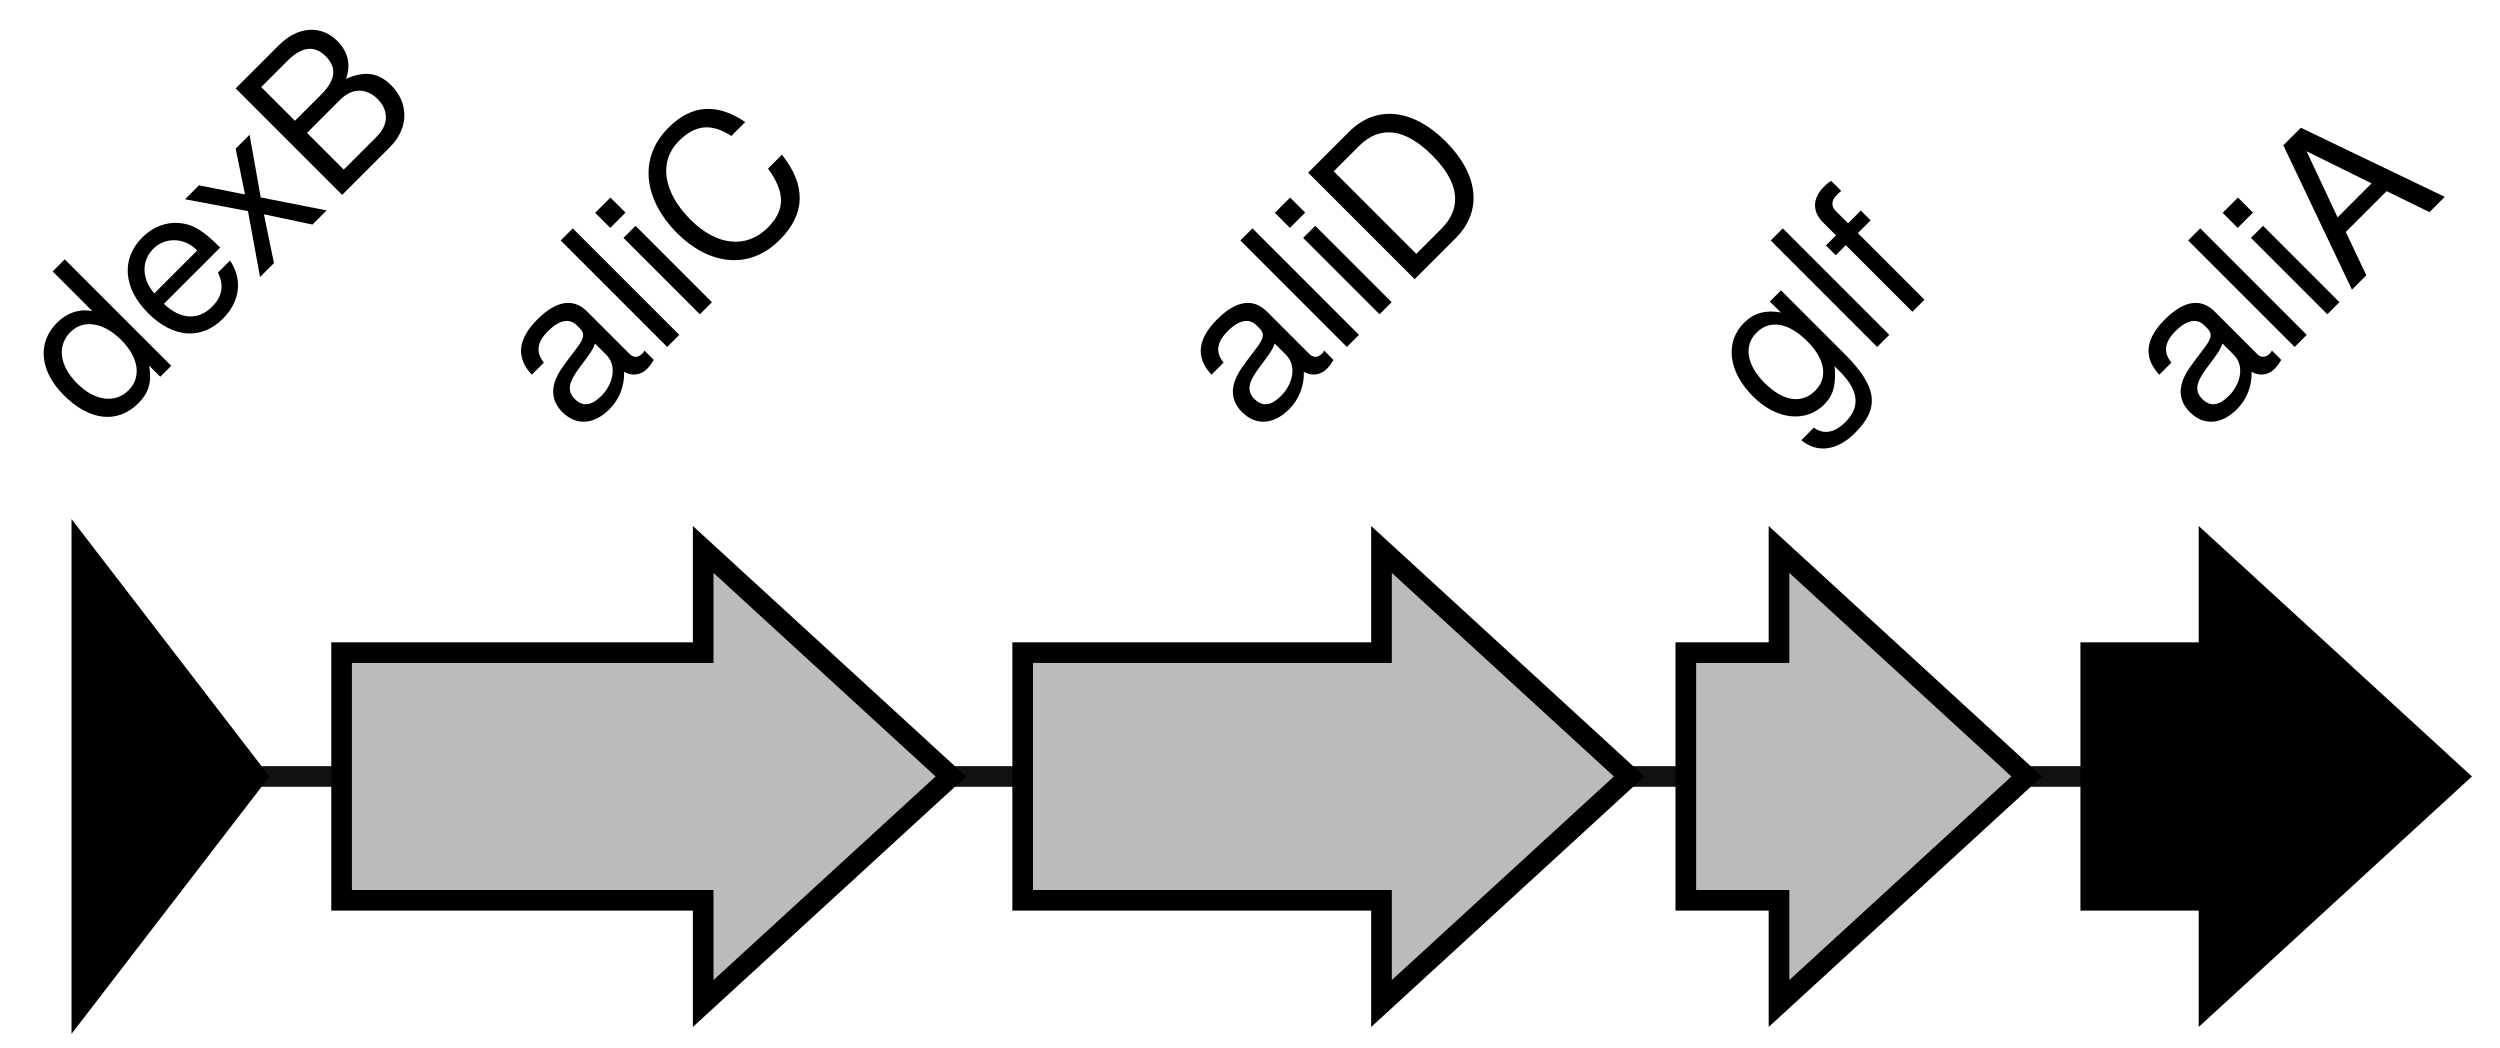
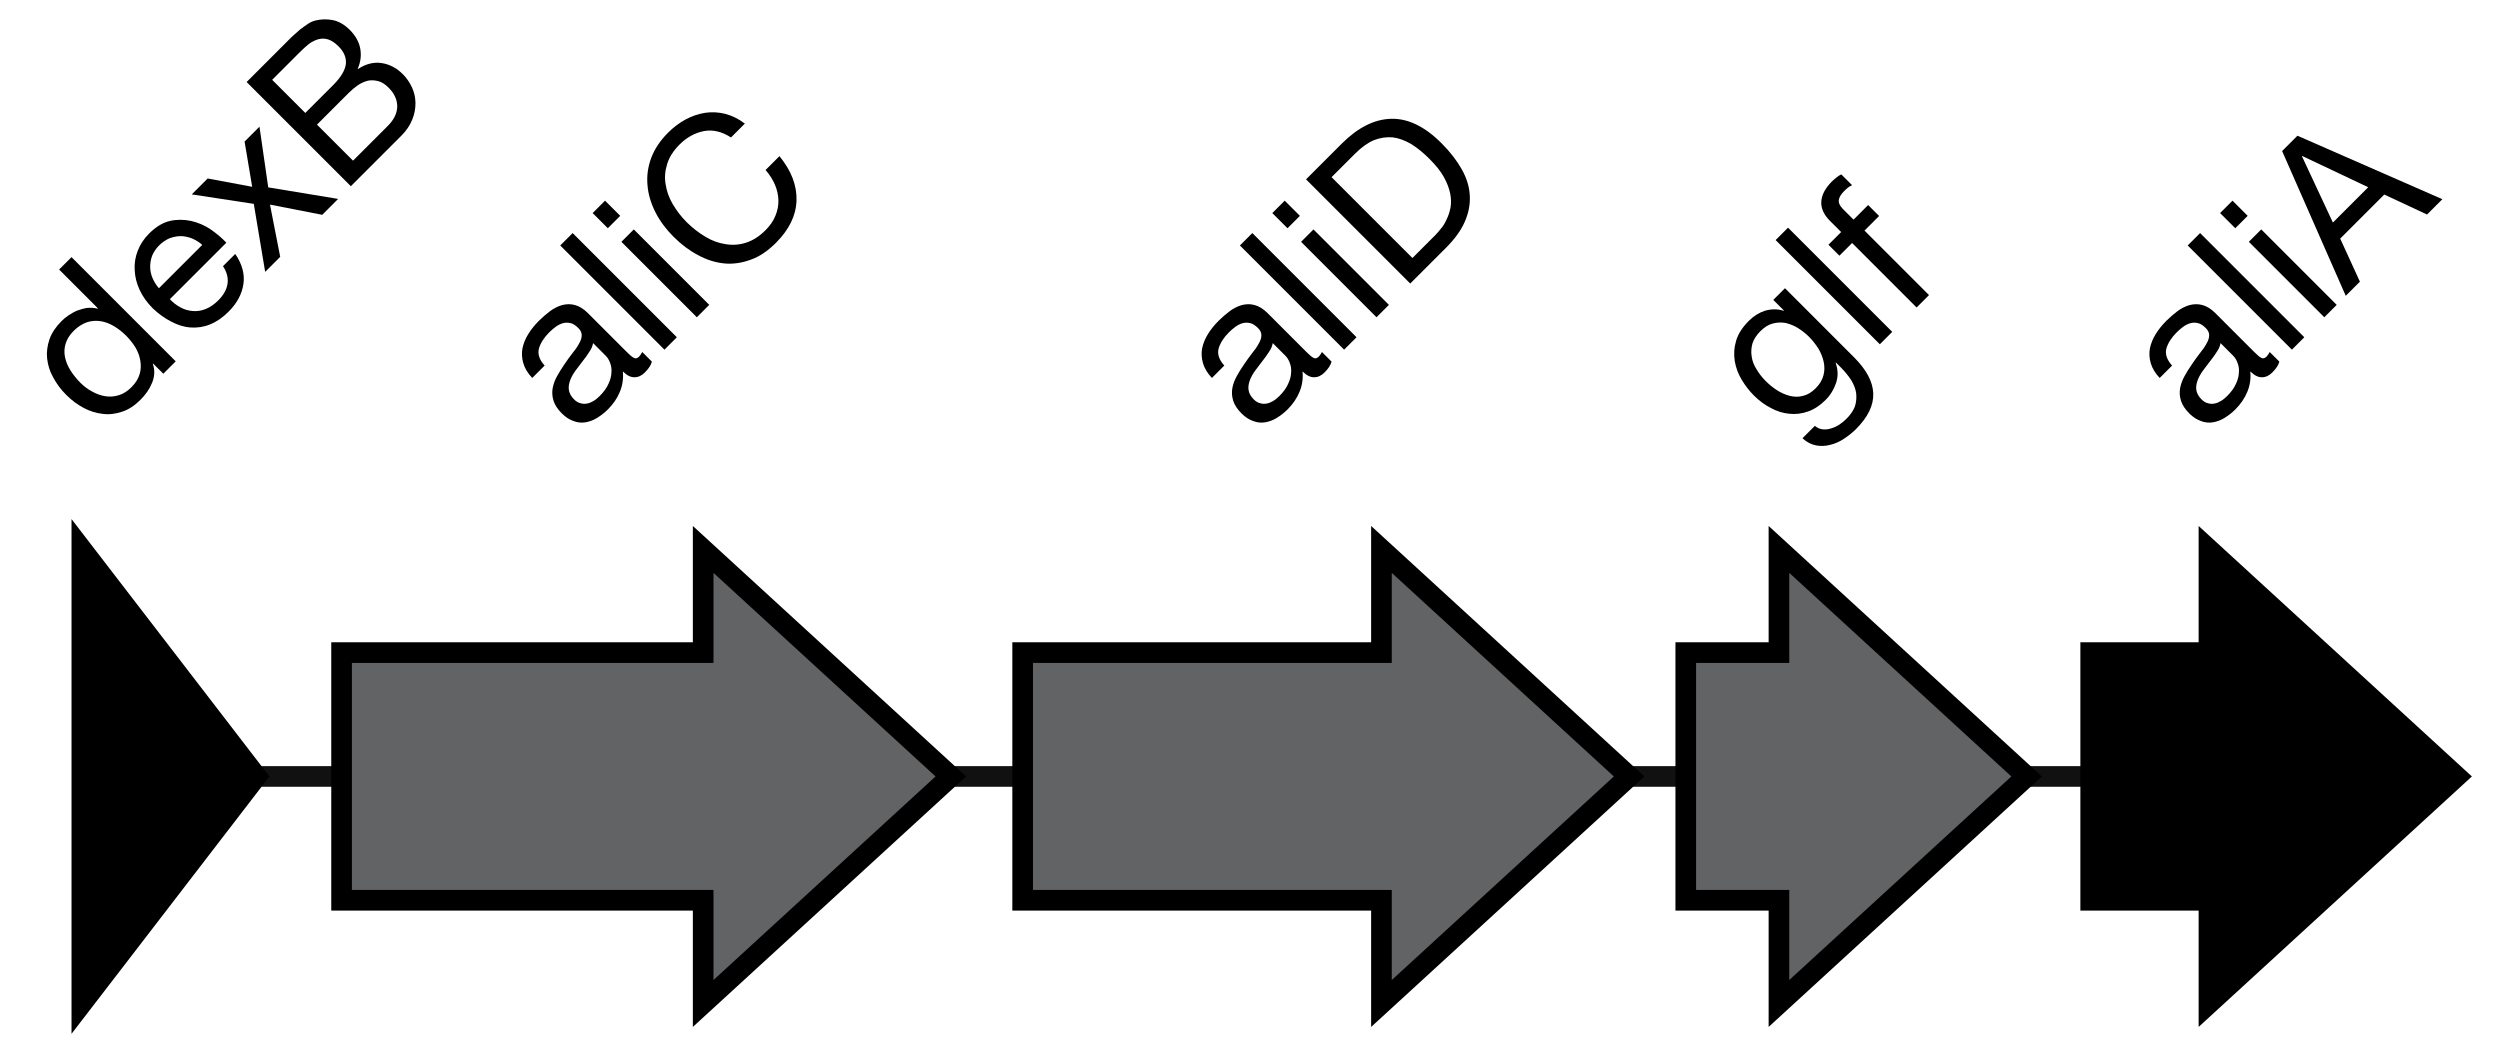
- <svg xmlns="http://www.w3.org/2000/svg" width="100%" height="100%" viewBox="0 0 1523 638" version="1.1" xml:space="preserve" style="fill-rule:evenodd;clip-rule:evenodd;">
-   <g transform="matrix(1,0,0,1,-3467.51,-30.9889)">
-     <g transform="matrix(12.5733,0,0,12.5733,3507.82,365.708)">
-       <g transform="matrix(1,0,0,1,0.775,0)">
-         <path d="M-0.015,11L115.065,11" style="fill:none;fill-rule:nonzero;stroke:rgb(17,17,17);stroke-width:1px;" />
+ <svg xmlns="http://www.w3.org/2000/svg" width="100%" height="100%" viewBox="0 0 6346 2659" version="1.1" xml:space="preserve" style="fill-rule:evenodd;clip-rule:evenodd;">
+   <g transform="matrix(4.16667,0,0,4.16667,0,0)">
+     <g transform="matrix(1,0,0,1,-3467.51,-30.9889)">
+       <g transform="matrix(12.5733,0,0,12.5733,3517.56,365.708)">
+         <g>
+           <path d="M-0.015,11L115.065,11" style="fill:none;fill-rule:nonzero;stroke:rgb(17,17,17);stroke-width:1px;" />
+         </g>
      </g>
-     </g>
-     <g transform="matrix(12.5733,0,0,12.5733,3507.82,365.708)">
-       <g transform="matrix(1,0,0,1,0.775,0)">
-         <path d="M-0.015,22L-0.015,0L8.445,11L-0.015,22Z" style="fill-rule:nonzero;stroke:black;stroke-width:1px;" />
+       <g transform="matrix(12.5733,0,0,12.5733,3517.56,365.708)">
+         <g>
+           <path d="M-0.015,22L-0.015,0L8.445,11L-0.015,22Z" style="fill-rule:nonzero;stroke:black;stroke-width:1px;" />
+         </g>
      </g>
-     </g>
-     <g transform="matrix(12.5733,0,0,12.5733,3507.82,365.708)">
-       <g transform="matrix(0.707107,-0.707107,0.707107,0.707107,1.58839,-5.39411)">
-         <text x="0px" y="0px" style="font-family:'HelveticaNeue', 'Helvetica Neue';font-size:10px;">dexB</text>
+       <g transform="matrix(8.89067,-8.89067,8.89067,8.89067,3527.79,297.886)">
+         <g>
+           <g transform="matrix(10,0,0,10,0,0)">
+             <path d="M0.126,-0.254C0.126,-0.279 0.129,-0.304 0.134,-0.328C0.139,-0.352 0.148,-0.373 0.16,-0.392C0.172,-0.411 0.188,-0.426 0.208,-0.437C0.228,-0.448 0.252,-0.454 0.281,-0.454C0.31,-0.454 0.335,-0.448 0.356,-0.438C0.377,-0.427 0.394,-0.412 0.407,-0.394C0.42,-0.376 0.429,-0.355 0.435,-0.332C0.441,-0.308 0.444,-0.283 0.444,-0.258C0.444,-0.234 0.441,-0.21 0.436,-0.187C0.43,-0.164 0.421,-0.143 0.408,-0.125C0.395,-0.106 0.379,-0.091 0.359,-0.08C0.339,-0.069 0.315,-0.063 0.286,-0.063C0.259,-0.063 0.235,-0.068 0.215,-0.079C0.194,-0.09 0.178,-0.104 0.165,-0.122C0.152,-0.14 0.142,-0.161 0.136,-0.184C0.129,-0.206 0.126,-0.23 0.126,-0.254ZM0.526,-0L0.526,-0.714L0.441,-0.714L0.441,-0.448L0.439,-0.448C0.43,-0.463 0.418,-0.476 0.405,-0.487C0.391,-0.497 0.376,-0.505 0.361,-0.512C0.346,-0.518 0.33,-0.522 0.315,-0.525C0.3,-0.528 0.285,-0.529 0.272,-0.529C0.233,-0.529 0.198,-0.522 0.169,-0.508C0.139,-0.493 0.114,-0.474 0.095,-0.45C0.075,-0.425 0.06,-0.397 0.051,-0.364C0.041,-0.331 0.036,-0.297 0.036,-0.26C0.036,-0.223 0.041,-0.189 0.051,-0.156C0.061,-0.123 0.076,-0.095 0.096,-0.07C0.115,-0.045 0.14,-0.026 0.17,-0.011C0.199,0.004 0.234,0.011 0.274,0.011C0.31,0.011 0.343,0.005 0.373,-0.008C0.403,-0.021 0.425,-0.041 0.439,-0.07L0.441,-0.07L0.441,-0L0.526,-0Z" style="fill-rule:nonzero;" />
+           </g>
+           <g transform="matrix(10,0,0,10,5.93,0)">
+             <path d="M0.423,-0.308L0.126,-0.308C0.127,-0.328 0.132,-0.347 0.139,-0.365C0.146,-0.382 0.156,-0.398 0.169,-0.411C0.182,-0.424 0.197,-0.435 0.215,-0.443C0.232,-0.45 0.252,-0.454 0.274,-0.454C0.295,-0.454 0.315,-0.45 0.333,-0.443C0.35,-0.435 0.366,-0.425 0.379,-0.412C0.392,-0.399 0.402,-0.383 0.41,-0.365C0.417,-0.347 0.422,-0.328 0.423,-0.308ZM0.505,-0.164L0.421,-0.164C0.414,-0.13 0.399,-0.105 0.376,-0.088C0.353,-0.071 0.323,-0.063 0.287,-0.063C0.259,-0.063 0.235,-0.068 0.214,-0.077C0.193,-0.086 0.176,-0.099 0.163,-0.115C0.15,-0.13 0.14,-0.148 0.134,-0.169C0.128,-0.189 0.125,-0.21 0.126,-0.233L0.513,-0.233C0.514,-0.264 0.511,-0.297 0.505,-0.332C0.498,-0.367 0.485,-0.399 0.467,-0.428C0.448,-0.457 0.424,-0.482 0.394,-0.501C0.363,-0.52 0.325,-0.529 0.279,-0.529C0.244,-0.529 0.211,-0.522 0.182,-0.509C0.152,-0.496 0.126,-0.477 0.105,-0.453C0.083,-0.429 0.066,-0.401 0.054,-0.368C0.042,-0.335 0.036,-0.299 0.036,-0.26C0.037,-0.221 0.043,-0.184 0.054,-0.151C0.064,-0.118 0.079,-0.089 0.1,-0.065C0.121,-0.041 0.146,-0.022 0.177,-0.009C0.207,0.004 0.243,0.011 0.284,0.011C0.343,0.011 0.391,-0.004 0.43,-0.033C0.469,-0.062 0.494,-0.106 0.505,-0.164Z" style="fill-rule:nonzero;" />
+           </g>
+           <g transform="matrix(10,0,0,10,11.3,0)">
+             <path d="M0.203,-0.272L0.009,-0L0.112,-0L0.256,-0.214L0.4,-0L0.509,-0L0.309,-0.279L0.487,-0.517L0.385,-0.517L0.256,-0.336L0.132,-0.517L0.023,-0.517L0.203,-0.272Z" style="fill-rule:nonzero;" />
+           </g>
+           <g transform="matrix(10,0,0,10,16.48,0)">
+             <path d="M0.173,-0.407L0.173,-0.634L0.363,-0.634C0.384,-0.634 0.403,-0.633 0.422,-0.631C0.44,-0.628 0.456,-0.623 0.47,-0.615C0.484,-0.607 0.495,-0.596 0.503,-0.581C0.511,-0.566 0.515,-0.546 0.515,-0.521C0.515,-0.483 0.503,-0.455 0.48,-0.436C0.456,-0.417 0.417,-0.407 0.363,-0.407L0.173,-0.407ZM0.078,-0.714L0.078,-0L0.423,-0C0.458,-0 0.49,-0.006 0.517,-0.018C0.544,-0.029 0.566,-0.045 0.585,-0.064C0.603,-0.083 0.617,-0.104 0.626,-0.129C0.635,-0.154 0.64,-0.179 0.64,-0.205C0.64,-0.249 0.628,-0.286 0.605,-0.317C0.582,-0.348 0.548,-0.368 0.504,-0.377L0.504,-0.379C0.538,-0.392 0.564,-0.413 0.583,-0.441C0.601,-0.468 0.61,-0.501 0.61,-0.539C0.61,-0.575 0.602,-0.605 0.586,-0.63C0.569,-0.655 0.549,-0.674 0.526,-0.688C0.515,-0.695 0.503,-0.7 0.488,-0.703C0.472,-0.706 0.456,-0.709 0.439,-0.711C0.422,-0.712 0.404,-0.713 0.387,-0.714C0.369,-0.714 0.352,-0.714 0.337,-0.714L0.078,-0.714ZM0.173,-0.08L0.173,-0.327L0.39,-0.327C0.41,-0.327 0.429,-0.325 0.448,-0.322C0.467,-0.318 0.483,-0.312 0.498,-0.303C0.512,-0.294 0.523,-0.281 0.532,-0.266C0.541,-0.251 0.545,-0.231 0.545,-0.208C0.545,-0.168 0.533,-0.137 0.51,-0.114C0.486,-0.091 0.453,-0.08 0.411,-0.08L0.173,-0.08Z" style="fill-rule:nonzero;" />
+           </g>
+         </g>
      </g>
-     </g>
-     <g transform="matrix(12.5733,0,0,12.5733,3507.82,365.708)">
-       <g transform="matrix(1,0,0,1,0.775,0)">
-         <path d="M12.57,5L30.09,5L30.09,0L42.09,11L30.09,22L30.09,17L12.57,17L12.57,5Z" style="fill:rgb(187,187,187);fill-rule:nonzero;stroke:black;stroke-width:1px;" />
+       <g transform="matrix(12.5733,0,0,12.5733,3517.56,365.708)">
+         <g>
+           <path d="M12.57,5L30.09,5L30.09,0L42.09,11L30.09,22L30.09,17L12.57,17L12.57,5Z" style="fill:rgb(98,99,100);fill-rule:nonzero;stroke:black;stroke-width:1px;" />
+         </g>
      </g>
-     </g>
-     <g transform="matrix(12.5733,0,0,12.5733,3507.82,365.708)">
-       <g transform="matrix(0.707107,-0.707107,0.707107,0.707107,24.7034,-5.39411)">
-         <text x="0px" y="0px" style="font-family:'HelveticaNeue', 'Helvetica Neue';font-size:10px;">aliC</text>
+       <g transform="matrix(8.89067,-8.89067,8.89067,8.89067,3818.42,297.886)">
+         <g>
+           <g transform="matrix(10,0,0,10,0,0)">
+             <path d="M0.522,-0.002C0.507,0.007 0.487,0.011 0.461,0.011C0.439,0.011 0.422,0.005 0.409,-0.008C0.396,-0.02 0.389,-0.04 0.389,-0.068C0.366,-0.04 0.338,-0.02 0.308,-0.008C0.277,0.005 0.243,0.011 0.207,0.011C0.184,0.011 0.162,0.008 0.141,0.003C0.12,-0.002 0.101,-0.011 0.086,-0.022C0.071,-0.033 0.058,-0.048 0.05,-0.067C0.041,-0.085 0.036,-0.107 0.036,-0.133C0.036,-0.162 0.041,-0.186 0.051,-0.205C0.061,-0.224 0.074,-0.239 0.091,-0.251C0.107,-0.262 0.126,-0.271 0.147,-0.277C0.167,-0.283 0.189,-0.288 0.211,-0.292C0.234,-0.297 0.257,-0.3 0.278,-0.303C0.299,-0.305 0.317,-0.308 0.333,-0.313C0.349,-0.317 0.362,-0.323 0.371,-0.332C0.38,-0.34 0.385,-0.352 0.385,-0.368C0.385,-0.387 0.382,-0.402 0.375,-0.413C0.368,-0.424 0.359,-0.433 0.348,-0.439C0.337,-0.445 0.324,-0.449 0.311,-0.451C0.297,-0.453 0.283,-0.454 0.27,-0.454C0.234,-0.454 0.204,-0.447 0.18,-0.434C0.156,-0.42 0.143,-0.394 0.141,-0.356L0.056,-0.356C0.057,-0.388 0.064,-0.415 0.076,-0.437C0.088,-0.459 0.104,-0.477 0.124,-0.491C0.144,-0.504 0.167,-0.514 0.193,-0.52C0.218,-0.526 0.246,-0.529 0.275,-0.529C0.298,-0.529 0.322,-0.527 0.345,-0.524C0.368,-0.521 0.388,-0.514 0.407,-0.504C0.426,-0.493 0.441,-0.479 0.452,-0.46C0.463,-0.441 0.469,-0.417 0.469,-0.387L0.469,-0.121C0.469,-0.101 0.47,-0.086 0.473,-0.077C0.475,-0.068 0.483,-0.063 0.496,-0.063C0.503,-0.063 0.512,-0.065 0.522,-0.068L0.522,-0.002ZM0.384,-0.267C0.373,-0.259 0.359,-0.253 0.342,-0.25C0.325,-0.246 0.307,-0.243 0.288,-0.241C0.269,-0.238 0.249,-0.236 0.23,-0.233C0.211,-0.23 0.193,-0.225 0.178,-0.218C0.163,-0.211 0.15,-0.202 0.141,-0.19C0.131,-0.177 0.126,-0.16 0.126,-0.139C0.126,-0.125 0.129,-0.113 0.135,-0.104C0.14,-0.094 0.148,-0.086 0.157,-0.08C0.166,-0.074 0.176,-0.07 0.188,-0.067C0.2,-0.064 0.213,-0.063 0.226,-0.063C0.254,-0.063 0.278,-0.067 0.298,-0.075C0.318,-0.082 0.334,-0.092 0.347,-0.104C0.36,-0.115 0.369,-0.128 0.375,-0.142C0.381,-0.155 0.384,-0.168 0.384,-0.18L0.384,-0.267Z" style="fill-rule:nonzero;" />
+           </g>
+           <g transform="matrix(10,0,0,10,5.37,0)">
+             <rect x="0.069" y="-0.714" width="0.085" height="0.714" style="fill-rule:nonzero;" />
+           </g>
+           <g transform="matrix(10,0,0,10,7.59,0)">
+             <path d="M0.154,-0.61L0.154,-0.714L0.069,-0.714L0.069,-0.61L0.154,-0.61ZM0.069,-0.517L0.069,-0L0.154,-0L0.154,-0.517L0.069,-0.517Z" style="fill-rule:nonzero;" />
+           </g>
+           <g transform="matrix(10,0,0,10,9.81,0)">
+             <path d="M0.58,-0.499L0.675,-0.499C0.67,-0.537 0.658,-0.571 0.641,-0.6C0.624,-0.628 0.602,-0.653 0.576,-0.672C0.55,-0.691 0.52,-0.706 0.487,-0.716C0.454,-0.726 0.418,-0.731 0.381,-0.731C0.326,-0.731 0.278,-0.721 0.236,-0.702C0.193,-0.682 0.158,-0.655 0.13,-0.621C0.101,-0.587 0.08,-0.547 0.065,-0.502C0.05,-0.456 0.043,-0.407 0.043,-0.355C0.043,-0.303 0.05,-0.254 0.064,-0.209C0.077,-0.164 0.098,-0.124 0.125,-0.091C0.152,-0.058 0.187,-0.032 0.228,-0.013C0.269,0.007 0.318,0.016 0.373,0.016C0.464,0.016 0.536,-0.009 0.589,-0.059C0.642,-0.109 0.673,-0.179 0.682,-0.269L0.587,-0.269C0.585,-0.24 0.579,-0.212 0.569,-0.187C0.559,-0.162 0.545,-0.14 0.528,-0.122C0.51,-0.103 0.489,-0.089 0.465,-0.079C0.44,-0.068 0.412,-0.063 0.381,-0.063C0.338,-0.063 0.302,-0.071 0.271,-0.087C0.24,-0.103 0.215,-0.125 0.196,-0.152C0.176,-0.179 0.161,-0.21 0.152,-0.247C0.143,-0.283 0.138,-0.321 0.138,-0.362C0.138,-0.399 0.143,-0.435 0.152,-0.47C0.161,-0.505 0.176,-0.536 0.196,-0.563C0.215,-0.59 0.24,-0.611 0.271,-0.627C0.301,-0.643 0.337,-0.651 0.38,-0.651C0.43,-0.651 0.473,-0.638 0.51,-0.613C0.546,-0.588 0.569,-0.55 0.58,-0.499Z" style="fill-rule:nonzero;" />
+           </g>
+         </g>
      </g>
-     </g>
-     <g transform="matrix(12.5733,0,0,12.5733,3507.82,365.708)">
-       <g transform="matrix(1,0,0,1,0.775,0)">
-         <path d="M45.57,5L62.955,5L62.955,0L74.955,11L62.955,22L62.955,17L45.57,17L45.57,5Z" style="fill:rgb(187,187,187);fill-rule:nonzero;stroke:black;stroke-width:1px;" />
+       <g transform="matrix(12.5733,0,0,12.5733,3517.56,365.708)">
+         <g>
+           <path d="M45.57,5L62.955,5L62.955,0L74.955,11L62.955,22L62.955,17L45.57,17L45.57,5Z" style="fill:rgb(98,99,100);fill-rule:nonzero;stroke:black;stroke-width:1px;" />
+         </g>
      </g>
-     </g>
-     <g transform="matrix(12.5733,0,0,12.5733,3507.82,365.708)">
-       <g transform="matrix(0.707107,-0.707107,0.707107,0.707107,57.6359,-5.39411)">
-         <text x="0px" y="0px" style="font-family:'HelveticaNeue', 'Helvetica Neue';font-size:10px;">aliD</text>
+       <g transform="matrix(8.89067,-8.89067,8.89067,8.89067,4232.49,297.886)">
+         <g>
+           <g transform="matrix(10,0,0,10,0,0)">
+             <path d="M0.522,-0.002C0.507,0.007 0.487,0.011 0.461,0.011C0.439,0.011 0.422,0.005 0.409,-0.008C0.396,-0.02 0.389,-0.04 0.389,-0.068C0.366,-0.04 0.338,-0.02 0.308,-0.008C0.277,0.005 0.243,0.011 0.207,0.011C0.184,0.011 0.162,0.008 0.141,0.003C0.12,-0.002 0.101,-0.011 0.086,-0.022C0.071,-0.033 0.058,-0.048 0.05,-0.067C0.041,-0.085 0.036,-0.107 0.036,-0.133C0.036,-0.162 0.041,-0.186 0.051,-0.205C0.061,-0.224 0.074,-0.239 0.091,-0.251C0.107,-0.262 0.126,-0.271 0.147,-0.277C0.167,-0.283 0.189,-0.288 0.211,-0.292C0.234,-0.297 0.257,-0.3 0.278,-0.303C0.299,-0.305 0.317,-0.308 0.333,-0.313C0.349,-0.317 0.362,-0.323 0.371,-0.332C0.38,-0.34 0.385,-0.352 0.385,-0.368C0.385,-0.387 0.382,-0.402 0.375,-0.413C0.368,-0.424 0.359,-0.433 0.348,-0.439C0.337,-0.445 0.324,-0.449 0.311,-0.451C0.297,-0.453 0.283,-0.454 0.27,-0.454C0.234,-0.454 0.204,-0.447 0.18,-0.434C0.156,-0.42 0.143,-0.394 0.141,-0.356L0.056,-0.356C0.057,-0.388 0.064,-0.415 0.076,-0.437C0.088,-0.459 0.104,-0.477 0.124,-0.491C0.144,-0.504 0.167,-0.514 0.193,-0.52C0.218,-0.526 0.246,-0.529 0.275,-0.529C0.298,-0.529 0.322,-0.527 0.345,-0.524C0.368,-0.521 0.388,-0.514 0.407,-0.504C0.426,-0.493 0.441,-0.479 0.452,-0.46C0.463,-0.441 0.469,-0.417 0.469,-0.387L0.469,-0.121C0.469,-0.101 0.47,-0.086 0.473,-0.077C0.475,-0.068 0.483,-0.063 0.496,-0.063C0.503,-0.063 0.512,-0.065 0.522,-0.068L0.522,-0.002ZM0.384,-0.267C0.373,-0.259 0.359,-0.253 0.342,-0.25C0.325,-0.246 0.307,-0.243 0.288,-0.241C0.269,-0.238 0.249,-0.236 0.23,-0.233C0.211,-0.23 0.193,-0.225 0.178,-0.218C0.163,-0.211 0.15,-0.202 0.141,-0.19C0.131,-0.177 0.126,-0.16 0.126,-0.139C0.126,-0.125 0.129,-0.113 0.135,-0.104C0.14,-0.094 0.148,-0.086 0.157,-0.08C0.166,-0.074 0.176,-0.07 0.188,-0.067C0.2,-0.064 0.213,-0.063 0.226,-0.063C0.254,-0.063 0.278,-0.067 0.298,-0.075C0.318,-0.082 0.334,-0.092 0.347,-0.104C0.36,-0.115 0.369,-0.128 0.375,-0.142C0.381,-0.155 0.384,-0.168 0.384,-0.18L0.384,-0.267Z" style="fill-rule:nonzero;" />
+           </g>
+           <g transform="matrix(10,0,0,10,5.37,0)">
+             <rect x="0.069" y="-0.714" width="0.085" height="0.714" style="fill-rule:nonzero;" />
+           </g>
+           <g transform="matrix(10,0,0,10,7.59,0)">
+             <path d="M0.154,-0.61L0.154,-0.714L0.069,-0.714L0.069,-0.61L0.154,-0.61ZM0.069,-0.517L0.069,-0L0.154,-0L0.154,-0.517L0.069,-0.517Z" style="fill-rule:nonzero;" />
+           </g>
+           <g transform="matrix(10,0,0,10,9.81,0)">
+             <path d="M0.173,-0.08L0.173,-0.634L0.333,-0.634C0.377,-0.634 0.414,-0.628 0.444,-0.616C0.474,-0.603 0.498,-0.585 0.518,-0.562C0.537,-0.538 0.55,-0.509 0.559,-0.476C0.567,-0.442 0.571,-0.404 0.571,-0.361C0.571,-0.317 0.567,-0.28 0.558,-0.249C0.549,-0.218 0.537,-0.192 0.523,-0.171C0.509,-0.15 0.493,-0.134 0.476,-0.122C0.458,-0.11 0.44,-0.101 0.422,-0.095C0.404,-0.088 0.387,-0.084 0.371,-0.083C0.355,-0.081 0.342,-0.08 0.331,-0.08L0.173,-0.08ZM0.078,-0.714L0.078,-0L0.323,-0C0.382,-0 0.434,-0.008 0.477,-0.025C0.52,-0.042 0.556,-0.066 0.584,-0.098C0.612,-0.129 0.633,-0.168 0.646,-0.215C0.659,-0.261 0.666,-0.314 0.666,-0.374C0.666,-0.489 0.636,-0.574 0.577,-0.63C0.518,-0.686 0.433,-0.714 0.323,-0.714L0.078,-0.714Z" style="fill-rule:nonzero;" />
+           </g>
+         </g>
      </g>
-     </g>
-     <g transform="matrix(12.5733,0,0,12.5733,3507.82,365.708)">
-       <g transform="matrix(1,0,0,1,0.775,0)">
-         <path d="M77.7,5L82.215,5L82.215,0L94.215,11L82.215,22L82.215,17L77.7,17L77.7,5Z" style="fill:rgb(187,187,187);fill-rule:nonzero;stroke:black;stroke-width:1px;" />
+       <g transform="matrix(12.5733,0,0,12.5733,3517.56,365.708)">
+         <g>
+           <path d="M77.7,5L82.215,5L82.215,0L94.215,11L82.215,22L82.215,17L77.7,17L77.7,5Z" style="fill:rgb(98,99,100);fill-rule:nonzero;stroke:black;stroke-width:1px;" />
+         </g>
      </g>
-     </g>
-     <g transform="matrix(12.5733,0,0,12.5733,3507.82,365.708)">
-       <g transform="matrix(0.707107,-0.707107,0.707107,0.707107,83.3309,-5.39411)">
-         <text x="0px" y="0px" style="font-family:'HelveticaNeue', 'Helvetica Neue';font-size:10px;">glf</text>
+       <g transform="matrix(8.89067,-8.89067,8.89067,8.89067,4555.56,297.886)">
+         <g>
+           <g transform="matrix(10,0,0,10,0,0)">
+             <path d="M0.51,-0.044L0.51,-0.517L0.43,-0.517L0.43,-0.443L0.429,-0.443C0.414,-0.472 0.392,-0.493 0.365,-0.508C0.338,-0.522 0.308,-0.529 0.275,-0.529C0.23,-0.529 0.193,-0.521 0.162,-0.504C0.131,-0.487 0.107,-0.465 0.088,-0.439C0.069,-0.412 0.056,-0.383 0.048,-0.351C0.04,-0.318 0.036,-0.287 0.036,-0.256C0.036,-0.221 0.041,-0.187 0.051,-0.156C0.06,-0.124 0.075,-0.096 0.094,-0.073C0.113,-0.049 0.137,-0.03 0.166,-0.016C0.195,-0.002 0.228,0.005 0.267,0.005C0.3,0.005 0.332,-0.003 0.362,-0.018C0.391,-0.033 0.413,-0.056 0.428,-0.088L0.43,-0.088L0.43,-0.054C0.43,-0.025 0.427,0.001 0.422,0.025C0.416,0.049 0.407,0.07 0.394,0.087C0.381,0.103 0.365,0.117 0.346,0.127C0.327,0.136 0.303,0.141 0.275,0.141C0.261,0.141 0.246,0.14 0.231,0.137C0.216,0.134 0.202,0.129 0.189,0.122C0.175,0.115 0.165,0.107 0.156,0.096C0.147,0.085 0.142,0.072 0.141,0.057L0.056,0.057C0.057,0.085 0.065,0.109 0.078,0.128C0.091,0.147 0.108,0.163 0.129,0.175C0.149,0.187 0.171,0.196 0.197,0.201C0.222,0.206 0.246,0.209 0.27,0.209C0.353,0.209 0.413,0.188 0.452,0.146C0.491,0.104 0.51,0.041 0.51,-0.044ZM0.272,-0.069C0.244,-0.069 0.221,-0.075 0.202,-0.087C0.183,-0.098 0.168,-0.114 0.157,-0.133C0.146,-0.152 0.138,-0.173 0.133,-0.196C0.128,-0.219 0.126,-0.243 0.126,-0.266C0.126,-0.291 0.129,-0.314 0.135,-0.337C0.14,-0.36 0.149,-0.38 0.162,-0.397C0.174,-0.414 0.19,-0.428 0.209,-0.439C0.228,-0.449 0.252,-0.454 0.279,-0.454C0.306,-0.454 0.328,-0.449 0.347,-0.438C0.366,-0.427 0.381,-0.413 0.393,-0.396C0.404,-0.378 0.413,-0.358 0.418,-0.336C0.423,-0.314 0.426,-0.292 0.426,-0.269C0.426,-0.245 0.423,-0.221 0.418,-0.197C0.412,-0.173 0.403,-0.152 0.391,-0.133C0.379,-0.114 0.363,-0.098 0.344,-0.087C0.324,-0.075 0.3,-0.069 0.272,-0.069Z" style="fill-rule:nonzero;" />
+           </g>
+           <g transform="matrix(10,0,0,10,5.74,0)">
+             <rect x="0.069" y="-0.714" width="0.085" height="0.714" style="fill-rule:nonzero;" />
+           </g>
+           <g transform="matrix(10,0,0,10,7.96,0)">
+             <path d="M0.099,-0.442L0.099,-0L0.184,-0L0.184,-0.442L0.284,-0.442L0.284,-0.517L0.184,-0.517L0.184,-0.589C0.184,-0.612 0.19,-0.627 0.201,-0.635C0.212,-0.643 0.228,-0.647 0.249,-0.647C0.256,-0.647 0.264,-0.647 0.273,-0.646C0.282,-0.645 0.29,-0.643 0.297,-0.64L0.297,-0.714C0.289,-0.717 0.28,-0.719 0.27,-0.72C0.259,-0.721 0.25,-0.722 0.242,-0.722C0.195,-0.722 0.16,-0.711 0.136,-0.69C0.111,-0.668 0.099,-0.636 0.099,-0.594L0.099,-0.517L0.012,-0.517L0.012,-0.442L0.099,-0.442Z" style="fill-rule:nonzero;" />
+           </g>
+         </g>
      </g>
-     </g>
-     <g transform="matrix(12.5733,0,0,12.5733,3507.82,365.708)">
-       <g transform="matrix(1,0,0,1,0.775,0)">
-         <path d="M97.32,5L103.05,5L103.05,0L115.05,11L103.05,22L103.05,17L97.32,17L97.32,5Z" style="fill-rule:nonzero;stroke:black;stroke-width:1px;" />
+       <g transform="matrix(12.5733,0,0,12.5733,3517.56,365.708)">
+         <g>
+           <path d="M97.32,5L103.05,5L103.05,0L115.05,11L103.05,22L103.05,17L97.32,17L97.32,5Z" style="fill-rule:nonzero;stroke:black;stroke-width:1px;" />
+         </g>
      </g>
-     </g>
-     <g transform="matrix(12.5733,0,0,12.5733,3507.82,365.708)">
-       <g transform="matrix(0.707107,-0.707107,0.707107,0.707107,103.558,-5.39411)">
-         <text x="0px" y="0px" style="font-family:'HelveticaNeue', 'Helvetica Neue';font-size:10px;">aliA</text>
+       <g transform="matrix(8.89067,-8.89067,8.89067,8.89067,4809.89,297.886)">
+         <g>
+           <g transform="matrix(10,0,0,10,0,0)">
+             <path d="M0.522,-0.002C0.507,0.007 0.487,0.011 0.461,0.011C0.439,0.011 0.422,0.005 0.409,-0.008C0.396,-0.02 0.389,-0.04 0.389,-0.068C0.366,-0.04 0.338,-0.02 0.308,-0.008C0.277,0.005 0.243,0.011 0.207,0.011C0.184,0.011 0.162,0.008 0.141,0.003C0.12,-0.002 0.101,-0.011 0.086,-0.022C0.071,-0.033 0.058,-0.048 0.05,-0.067C0.041,-0.085 0.036,-0.107 0.036,-0.133C0.036,-0.162 0.041,-0.186 0.051,-0.205C0.061,-0.224 0.074,-0.239 0.091,-0.251C0.107,-0.262 0.126,-0.271 0.147,-0.277C0.167,-0.283 0.189,-0.288 0.211,-0.292C0.234,-0.297 0.257,-0.3 0.278,-0.303C0.299,-0.305 0.317,-0.308 0.333,-0.313C0.349,-0.317 0.362,-0.323 0.371,-0.332C0.38,-0.34 0.385,-0.352 0.385,-0.368C0.385,-0.387 0.382,-0.402 0.375,-0.413C0.368,-0.424 0.359,-0.433 0.348,-0.439C0.337,-0.445 0.324,-0.449 0.311,-0.451C0.297,-0.453 0.283,-0.454 0.27,-0.454C0.234,-0.454 0.204,-0.447 0.18,-0.434C0.156,-0.42 0.143,-0.394 0.141,-0.356L0.056,-0.356C0.057,-0.388 0.064,-0.415 0.076,-0.437C0.088,-0.459 0.104,-0.477 0.124,-0.491C0.144,-0.504 0.167,-0.514 0.193,-0.52C0.218,-0.526 0.246,-0.529 0.275,-0.529C0.298,-0.529 0.322,-0.527 0.345,-0.524C0.368,-0.521 0.388,-0.514 0.407,-0.504C0.426,-0.493 0.441,-0.479 0.452,-0.46C0.463,-0.441 0.469,-0.417 0.469,-0.387L0.469,-0.121C0.469,-0.101 0.47,-0.086 0.473,-0.077C0.475,-0.068 0.483,-0.063 0.496,-0.063C0.503,-0.063 0.512,-0.065 0.522,-0.068L0.522,-0.002ZM0.384,-0.267C0.373,-0.259 0.359,-0.253 0.342,-0.25C0.325,-0.246 0.307,-0.243 0.288,-0.241C0.269,-0.238 0.249,-0.236 0.23,-0.233C0.211,-0.23 0.193,-0.225 0.178,-0.218C0.163,-0.211 0.15,-0.202 0.141,-0.19C0.131,-0.177 0.126,-0.16 0.126,-0.139C0.126,-0.125 0.129,-0.113 0.135,-0.104C0.14,-0.094 0.148,-0.086 0.157,-0.08C0.166,-0.074 0.176,-0.07 0.188,-0.067C0.2,-0.064 0.213,-0.063 0.226,-0.063C0.254,-0.063 0.278,-0.067 0.298,-0.075C0.318,-0.082 0.334,-0.092 0.347,-0.104C0.36,-0.115 0.369,-0.128 0.375,-0.142C0.381,-0.155 0.384,-0.168 0.384,-0.18L0.384,-0.267Z" style="fill-rule:nonzero;" />
+           </g>
+           <g transform="matrix(10,0,0,10,5.37,0)">
+             <rect x="0.069" y="-0.714" width="0.085" height="0.714" style="fill-rule:nonzero;" />
+           </g>
+           <g transform="matrix(10,0,0,10,7.59,0)">
+             <path d="M0.154,-0.61L0.154,-0.714L0.069,-0.714L0.069,-0.61L0.154,-0.61ZM0.069,-0.517L0.069,-0L0.154,-0L0.154,-0.517L0.069,-0.517Z" style="fill-rule:nonzero;" />
+           </g>
+           <g transform="matrix(10,0,0,10,9.81,0)">
+             <path d="M0.201,-0.295L0.322,-0.628L0.324,-0.628L0.443,-0.295L0.201,-0.295ZM0.272,-0.714L-0.006,-0L0.091,-0L0.171,-0.215L0.473,-0.215L0.551,-0L0.656,-0L0.377,-0.714L0.272,-0.714Z" style="fill-rule:nonzero;" />
+           </g>
+         </g>
      </g>
    </g>
  </g>
</svg>
